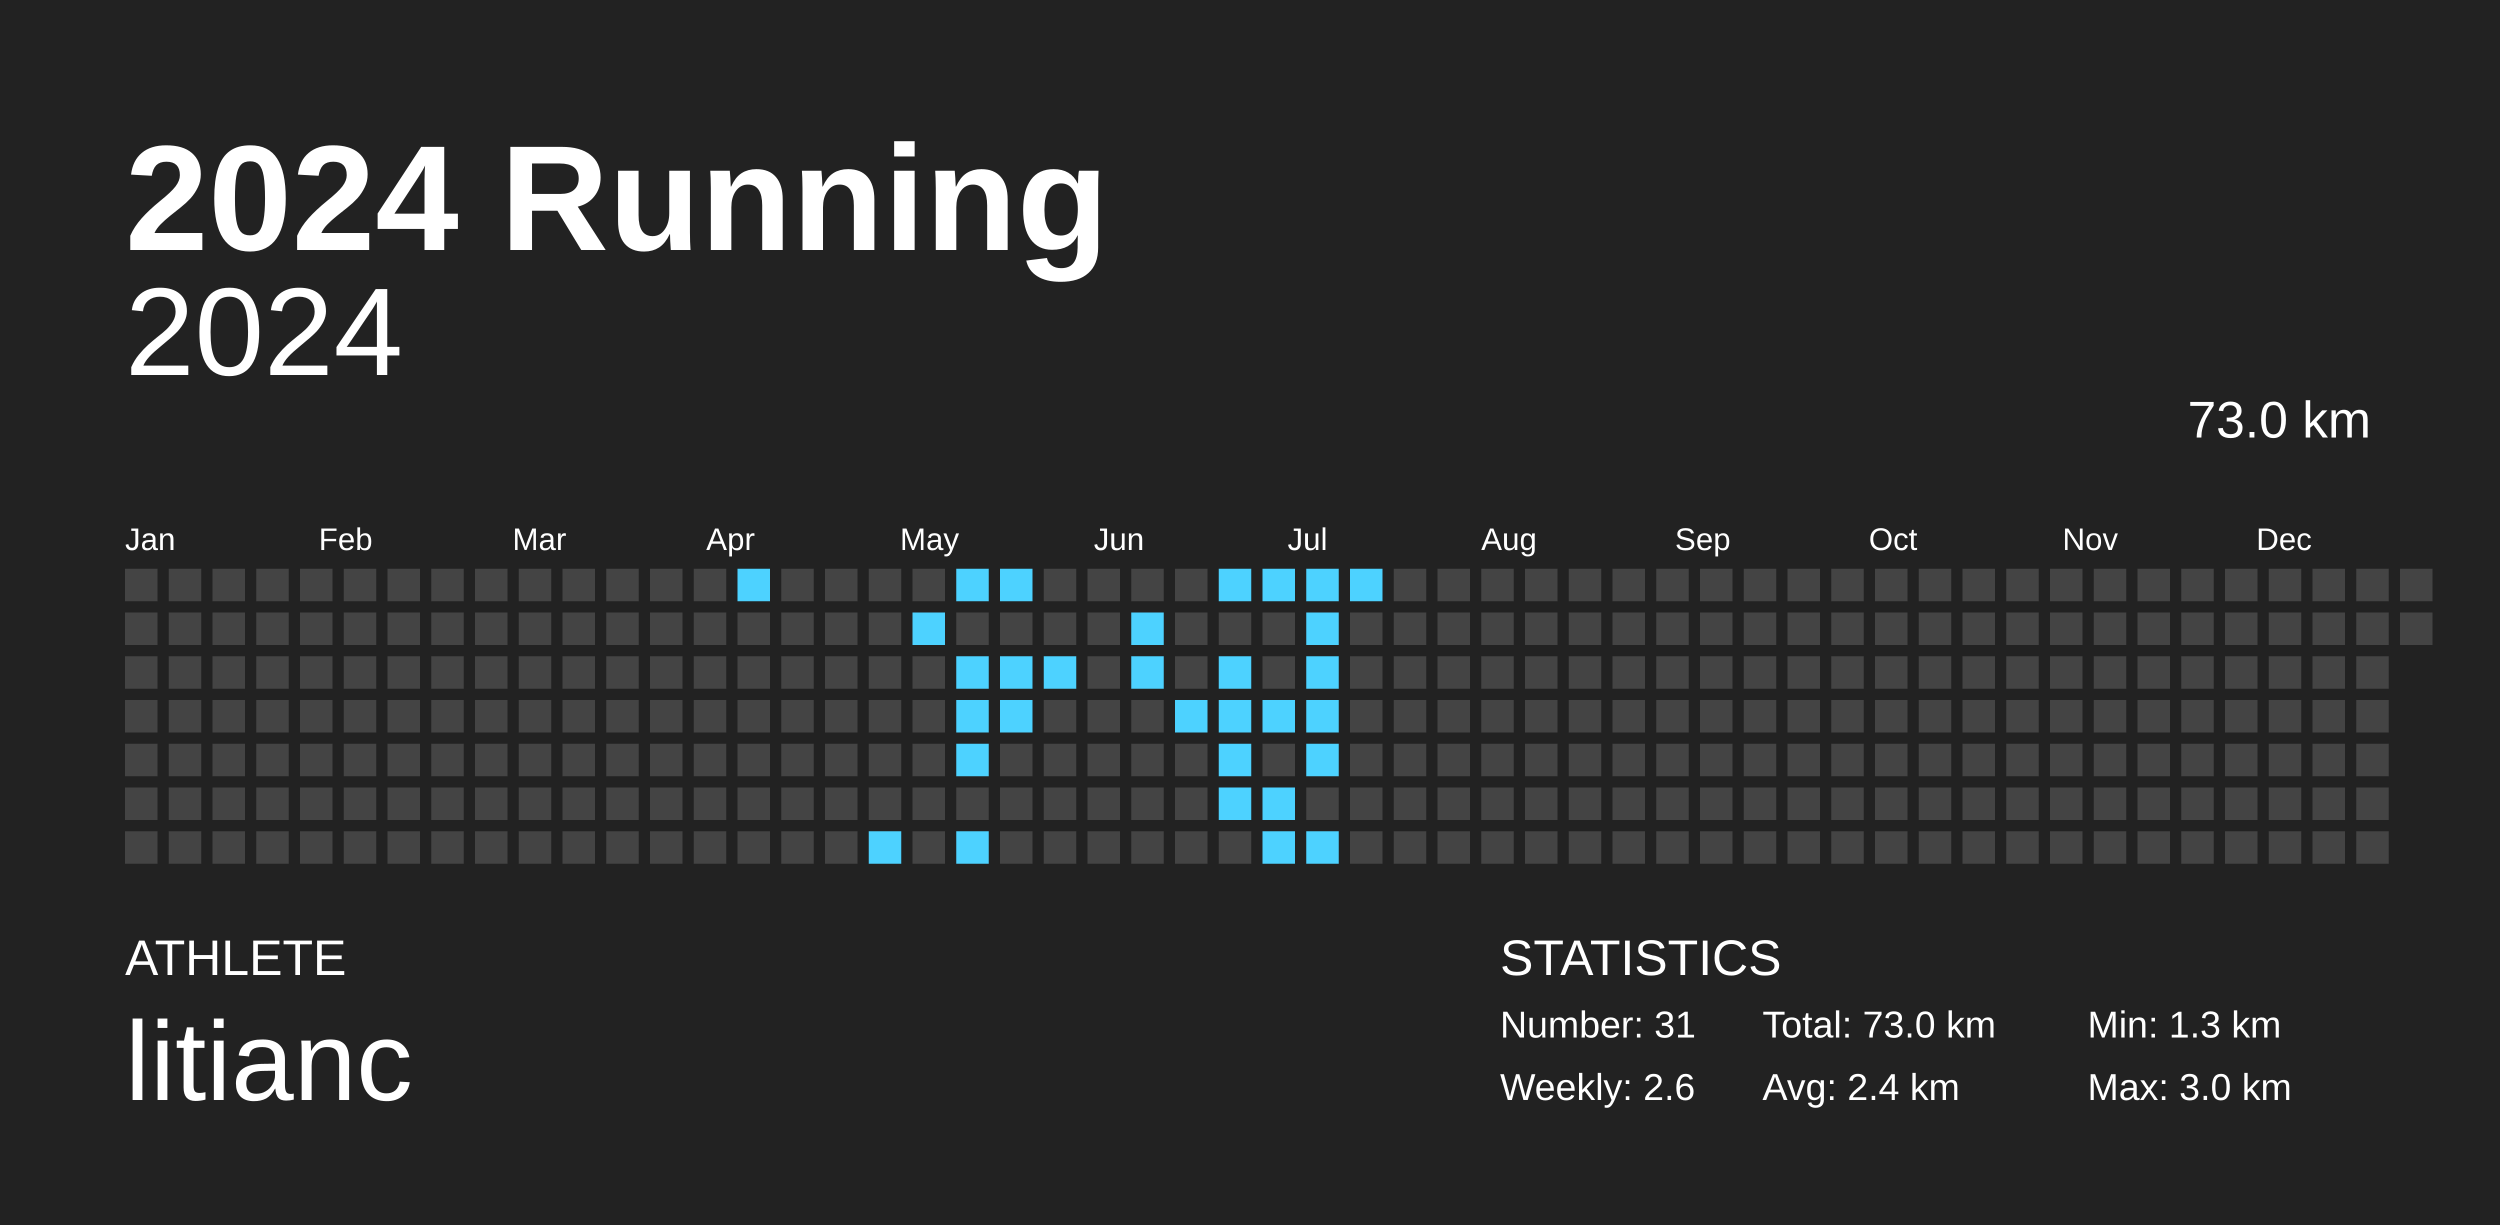
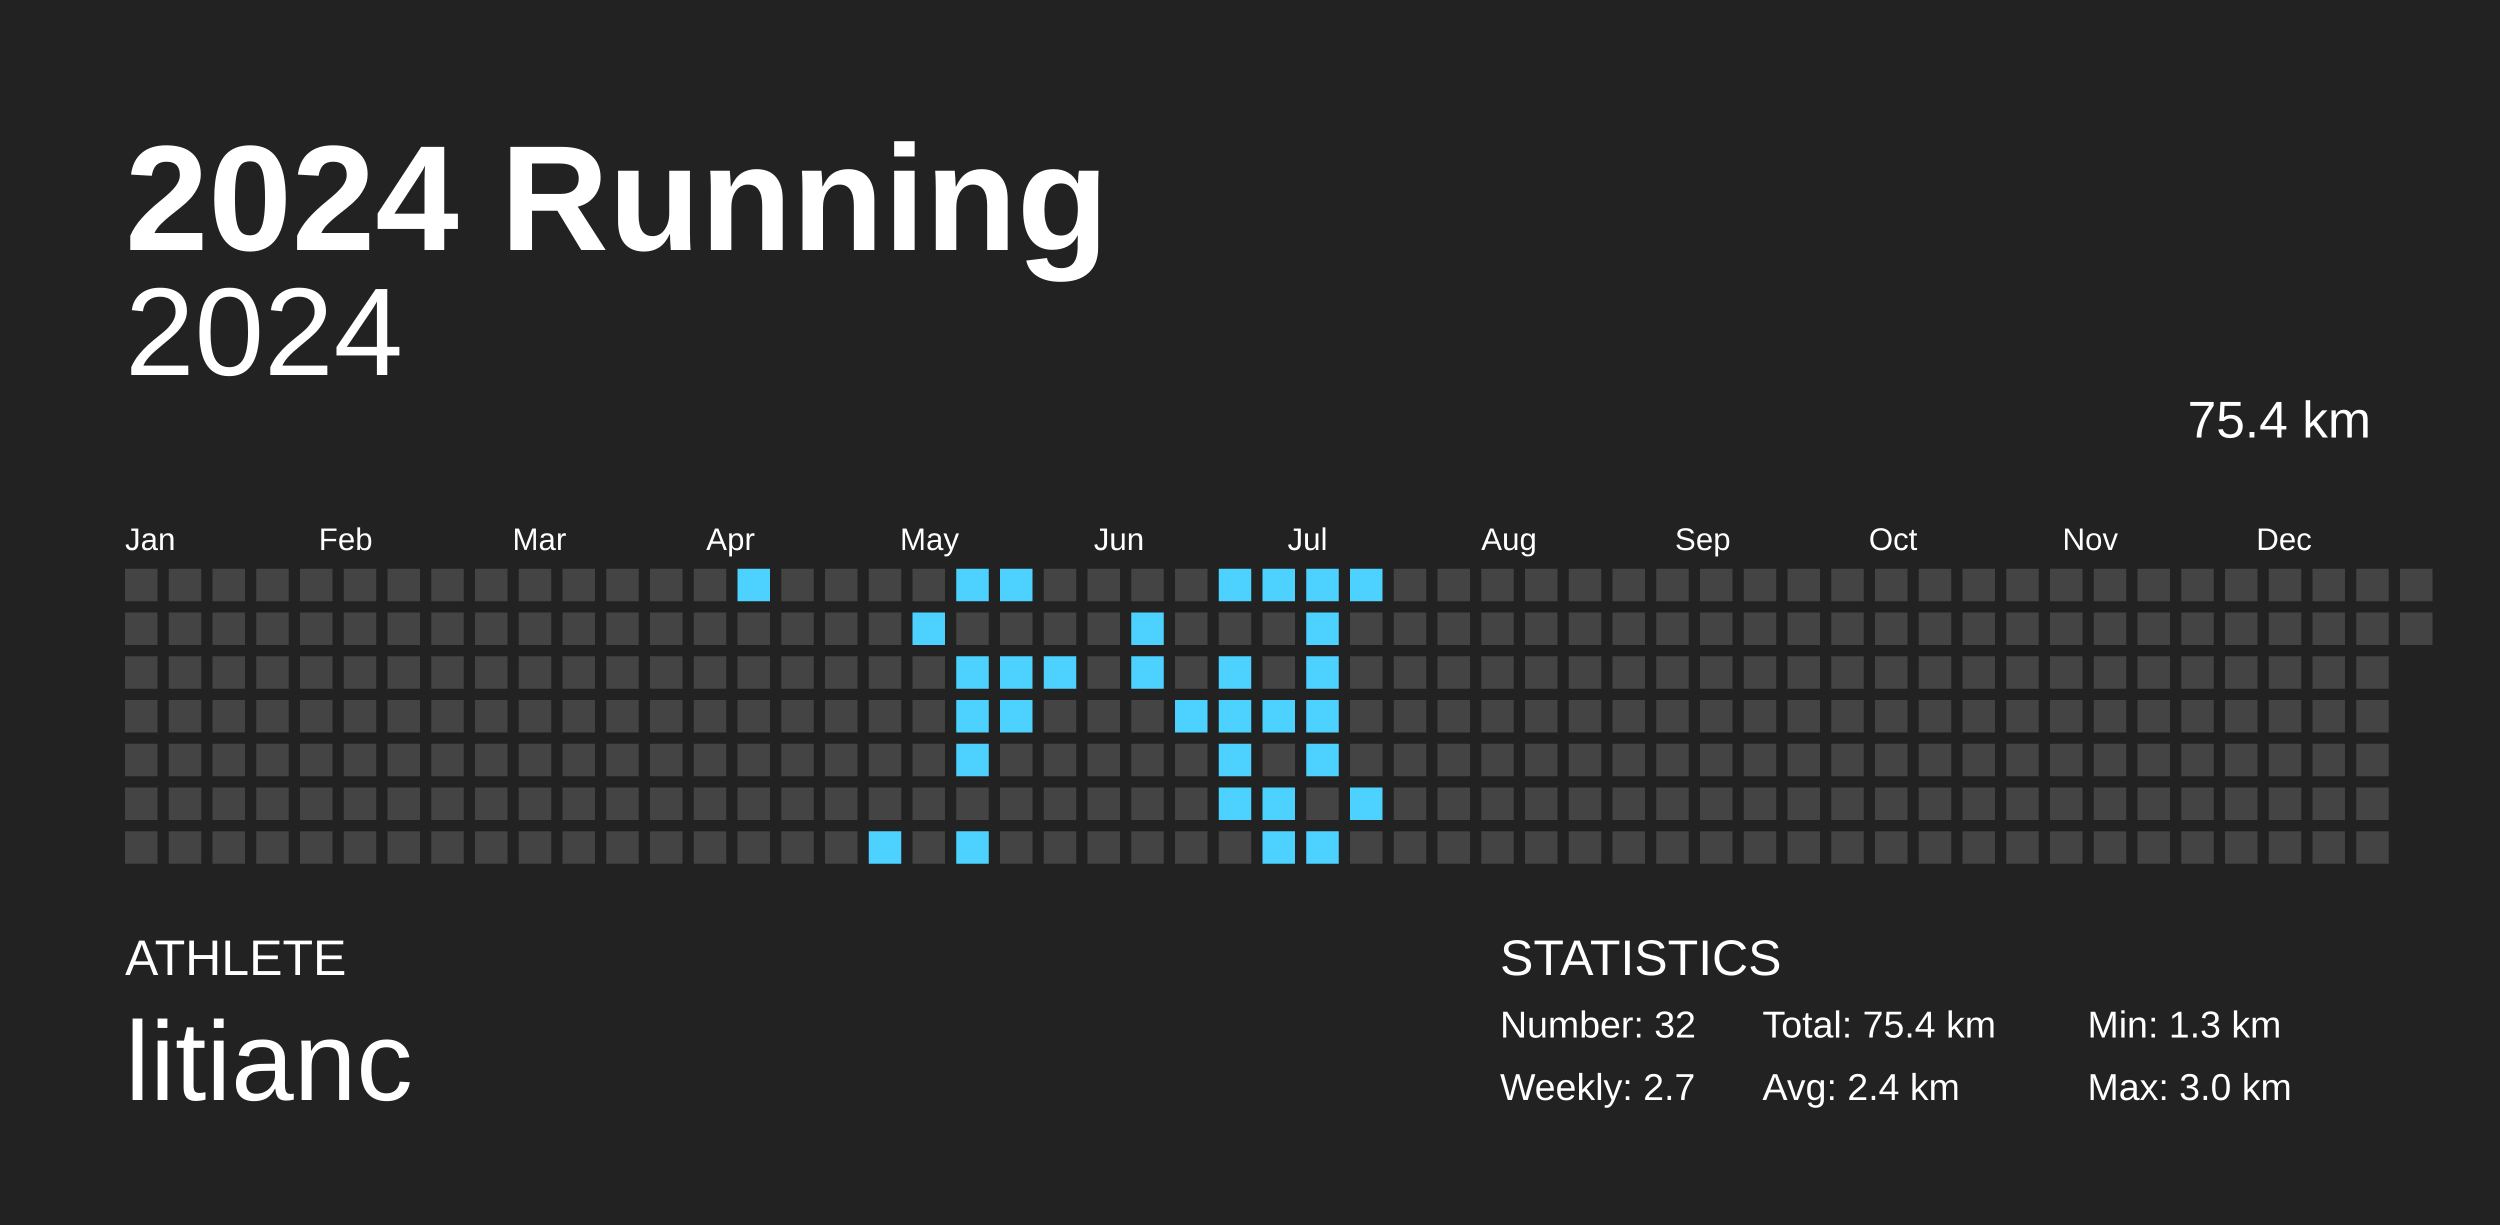
<svg xmlns="http://www.w3.org/2000/svg" baseProfile="full" height="98mm" version="1.1" viewBox="0,0,200,98" width="200mm">
  <defs />
  <rect fill="#222222" height="98" width="200" x="0" y="0" />
  <text fill="#FFFFFF" style="font-size:12px; font-family:Arial; font-weight:bold;" x="10" y="20">2024 Running</text>
  <text fill="#FFFFFF" style="font-size:4px; font-family:Arial" x="10" y="78">ATHLETE</text>
  <text fill="#FFFFFF" style="font-size:9px; font-family:Arial" x="10" y="88">litianc</text>
  <text fill="#FFFFFF" style="font-size:4px; font-family:Arial" x="120" y="78">STATISTICS</text>
-   <text fill="#FFFFFF" style="font-size:3px; font-family:Arial" x="120" y="83">Number: 31</text>
-   <text fill="#FFFFFF" style="font-size:3px; font-family:Arial" x="120" y="88">Weekly: 2.6</text>
-   <text fill="#FFFFFF" style="font-size:3px; font-family:Arial" x="141" y="83">Total: 73.0 km</text>
+   <text fill="#FFFFFF" style="font-size:3px; font-family:Arial" x="120" y="83">Number: 32</text>
+   <text fill="#FFFFFF" style="font-size:3px; font-family:Arial" x="120" y="88">Weekly: 2.7</text>
+   <text fill="#FFFFFF" style="font-size:3px; font-family:Arial" x="141" y="83">Total: 75.4 km</text>
  <text fill="#FFFFFF" style="font-size:3px; font-family:Arial" x="141" y="88">Avg: 2.4 km</text>
  <text fill="#FFFFFF" style="font-size:3px; font-family:Arial" x="167" y="83">Min: 1.3 km</text>
  <text fill="#FFFFFF" style="font-size:3px; font-family:Arial" x="167" y="88">Max: 3.0 km</text>
  <text alignment-baseline="hanging" fill="#FFFFFF" style="font-size:10.0px; font-family:Arial;" x="10" y="30">2024</text>
-   <text alignment-baseline="hanging" fill="#FFFFFF" style="font-size:4.125px; font-family:Arial;" x="175" y="35">73.0 km</text>
+   <text alignment-baseline="hanging" fill="#FFFFFF" style="font-size:4.125px; font-family:Arial;" x="175" y="35">75.4 km</text>
  <text fill="#FFFFFF" style="font-size:2.5px; font-family:Arial" x="10.0" y="44">Jan</text>
  <text fill="#FFFFFF" style="font-size:2.5px; font-family:Arial" x="25.5" y="44">Feb</text>
  <text fill="#FFFFFF" style="font-size:2.5px; font-family:Arial" x="41.0" y="44">Mar</text>
  <text fill="#FFFFFF" style="font-size:2.5px; font-family:Arial" x="56.5" y="44">Apr</text>
  <text fill="#FFFFFF" style="font-size:2.5px; font-family:Arial" x="72.0" y="44">May</text>
  <text fill="#FFFFFF" style="font-size:2.5px; font-family:Arial" x="87.5" y="44">Jun</text>
  <text fill="#FFFFFF" style="font-size:2.5px; font-family:Arial" x="103.0" y="44">Jul</text>
  <text fill="#FFFFFF" style="font-size:2.5px; font-family:Arial" x="118.5" y="44">Aug</text>
  <text fill="#FFFFFF" style="font-size:2.5px; font-family:Arial" x="134.0" y="44">Sep</text>
  <text fill="#FFFFFF" style="font-size:2.5px; font-family:Arial" x="149.5" y="44">Oct</text>
  <text fill="#FFFFFF" style="font-size:2.5px; font-family:Arial" x="165.0" y="44">Nov</text>
  <text fill="#FFFFFF" style="font-size:2.5px; font-family:Arial" x="180.5" y="44">Dec</text>
  <rect fill="#444444" height="2.6" width="2.6" x="10.0" y="45.5" />
  <rect fill="#444444" height="2.6" width="2.6" x="10.0" y="49.0" />
  <rect fill="#444444" height="2.6" width="2.6" x="10.0" y="52.5" />
  <rect fill="#444444" height="2.6" width="2.6" x="10.0" y="56.0" />
  <rect fill="#444444" height="2.6" width="2.6" x="10.0" y="59.5" />
  <rect fill="#444444" height="2.6" width="2.6" x="10.0" y="63.0" />
  <rect fill="#444444" height="2.6" width="2.6" x="10.0" y="66.5" />
  <rect fill="#444444" height="2.6" width="2.6" x="13.5" y="45.5" />
  <rect fill="#444444" height="2.6" width="2.6" x="13.5" y="49.0" />
  <rect fill="#444444" height="2.6" width="2.6" x="13.5" y="52.5" />
  <rect fill="#444444" height="2.6" width="2.6" x="13.5" y="56.0" />
  <rect fill="#444444" height="2.6" width="2.6" x="13.5" y="59.5" />
  <rect fill="#444444" height="2.6" width="2.6" x="13.5" y="63.0" />
  <rect fill="#444444" height="2.6" width="2.6" x="13.5" y="66.5" />
  <rect fill="#444444" height="2.6" width="2.6" x="17.0" y="45.5" />
  <rect fill="#444444" height="2.6" width="2.6" x="17.0" y="49.0" />
  <rect fill="#444444" height="2.6" width="2.6" x="17.0" y="52.5" />
  <rect fill="#444444" height="2.6" width="2.6" x="17.0" y="56.0" />
  <rect fill="#444444" height="2.6" width="2.6" x="17.0" y="59.5" />
  <rect fill="#444444" height="2.6" width="2.6" x="17.0" y="63.0" />
  <rect fill="#444444" height="2.6" width="2.6" x="17.0" y="66.5" />
  <rect fill="#444444" height="2.6" width="2.6" x="20.5" y="45.5" />
  <rect fill="#444444" height="2.6" width="2.6" x="20.5" y="49.0" />
  <rect fill="#444444" height="2.6" width="2.6" x="20.5" y="52.5" />
  <rect fill="#444444" height="2.6" width="2.6" x="20.5" y="56.0" />
  <rect fill="#444444" height="2.6" width="2.6" x="20.5" y="59.5" />
  <rect fill="#444444" height="2.6" width="2.6" x="20.5" y="63.0" />
  <rect fill="#444444" height="2.6" width="2.6" x="20.5" y="66.5" />
  <rect fill="#444444" height="2.6" width="2.6" x="24.0" y="45.5" />
  <rect fill="#444444" height="2.6" width="2.6" x="24.0" y="49.0" />
  <rect fill="#444444" height="2.6" width="2.6" x="24.0" y="52.5" />
  <rect fill="#444444" height="2.6" width="2.6" x="24.0" y="56.0" />
  <rect fill="#444444" height="2.6" width="2.6" x="24.0" y="59.5" />
  <rect fill="#444444" height="2.6" width="2.6" x="24.0" y="63.0" />
  <rect fill="#444444" height="2.6" width="2.6" x="24.0" y="66.5" />
  <rect fill="#444444" height="2.6" width="2.6" x="27.5" y="45.5" />
  <rect fill="#444444" height="2.6" width="2.6" x="27.5" y="49.0" />
  <rect fill="#444444" height="2.6" width="2.6" x="27.5" y="52.5" />
  <rect fill="#444444" height="2.6" width="2.6" x="27.5" y="56.0" />
  <rect fill="#444444" height="2.6" width="2.6" x="27.5" y="59.5" />
  <rect fill="#444444" height="2.6" width="2.6" x="27.5" y="63.0" />
  <rect fill="#444444" height="2.6" width="2.6" x="27.5" y="66.5" />
  <rect fill="#444444" height="2.6" width="2.6" x="31.0" y="45.5" />
  <rect fill="#444444" height="2.6" width="2.6" x="31.0" y="49.0" />
  <rect fill="#444444" height="2.6" width="2.6" x="31.0" y="52.5" />
  <rect fill="#444444" height="2.6" width="2.6" x="31.0" y="56.0" />
  <rect fill="#444444" height="2.6" width="2.6" x="31.0" y="59.5" />
  <rect fill="#444444" height="2.6" width="2.6" x="31.0" y="63.0" />
  <rect fill="#444444" height="2.6" width="2.6" x="31.0" y="66.5" />
  <rect fill="#444444" height="2.6" width="2.6" x="34.5" y="45.5" />
  <rect fill="#444444" height="2.6" width="2.6" x="34.5" y="49.0" />
  <rect fill="#444444" height="2.6" width="2.6" x="34.5" y="52.5" />
  <rect fill="#444444" height="2.6" width="2.6" x="34.5" y="56.0" />
  <rect fill="#444444" height="2.6" width="2.6" x="34.5" y="59.5" />
  <rect fill="#444444" height="2.6" width="2.6" x="34.5" y="63.0" />
  <rect fill="#444444" height="2.6" width="2.6" x="34.5" y="66.5" />
  <rect fill="#444444" height="2.6" width="2.6" x="38.0" y="45.5" />
  <rect fill="#444444" height="2.6" width="2.6" x="38.0" y="49.0" />
  <rect fill="#444444" height="2.6" width="2.6" x="38.0" y="52.5" />
  <rect fill="#444444" height="2.6" width="2.6" x="38.0" y="56.0" />
  <rect fill="#444444" height="2.6" width="2.6" x="38.0" y="59.5" />
  <rect fill="#444444" height="2.6" width="2.6" x="38.0" y="63.0" />
  <rect fill="#444444" height="2.6" width="2.6" x="38.0" y="66.5" />
  <rect fill="#444444" height="2.6" width="2.6" x="41.5" y="45.5" />
  <rect fill="#444444" height="2.6" width="2.6" x="41.5" y="49.0" />
  <rect fill="#444444" height="2.6" width="2.6" x="41.5" y="52.5" />
  <rect fill="#444444" height="2.6" width="2.6" x="41.5" y="56.0" />
  <rect fill="#444444" height="2.6" width="2.6" x="41.5" y="59.5" />
  <rect fill="#444444" height="2.6" width="2.6" x="41.5" y="63.0" />
  <rect fill="#444444" height="2.6" width="2.6" x="41.5" y="66.5" />
  <rect fill="#444444" height="2.6" width="2.6" x="45.0" y="45.5" />
  <rect fill="#444444" height="2.6" width="2.6" x="45.0" y="49.0" />
  <rect fill="#444444" height="2.6" width="2.6" x="45.0" y="52.5" />
  <rect fill="#444444" height="2.6" width="2.6" x="45.0" y="56.0" />
  <rect fill="#444444" height="2.6" width="2.6" x="45.0" y="59.5" />
  <rect fill="#444444" height="2.6" width="2.6" x="45.0" y="63.0" />
  <rect fill="#444444" height="2.6" width="2.6" x="45.0" y="66.5" />
  <rect fill="#444444" height="2.6" width="2.6" x="48.5" y="45.5" />
  <rect fill="#444444" height="2.6" width="2.6" x="48.5" y="49.0" />
  <rect fill="#444444" height="2.6" width="2.6" x="48.5" y="52.5" />
  <rect fill="#444444" height="2.6" width="2.6" x="48.5" y="56.0" />
  <rect fill="#444444" height="2.6" width="2.6" x="48.5" y="59.5" />
  <rect fill="#444444" height="2.6" width="2.6" x="48.5" y="63.0" />
  <rect fill="#444444" height="2.6" width="2.6" x="48.5" y="66.5" />
  <rect fill="#444444" height="2.6" width="2.6" x="52.0" y="45.5" />
  <rect fill="#444444" height="2.6" width="2.6" x="52.0" y="49.0" />
  <rect fill="#444444" height="2.6" width="2.6" x="52.0" y="52.5" />
  <rect fill="#444444" height="2.6" width="2.6" x="52.0" y="56.0" />
  <rect fill="#444444" height="2.6" width="2.6" x="52.0" y="59.5" />
  <rect fill="#444444" height="2.6" width="2.6" x="52.0" y="63.0" />
  <rect fill="#444444" height="2.6" width="2.6" x="52.0" y="66.5" />
  <rect fill="#444444" height="2.6" width="2.6" x="55.5" y="45.5" />
  <rect fill="#444444" height="2.6" width="2.6" x="55.5" y="49.0" />
  <rect fill="#444444" height="2.6" width="2.6" x="55.5" y="52.5" />
  <rect fill="#444444" height="2.6" width="2.6" x="55.5" y="56.0" />
  <rect fill="#444444" height="2.6" width="2.6" x="55.5" y="59.5" />
  <rect fill="#444444" height="2.6" width="2.6" x="55.5" y="63.0" />
  <rect fill="#444444" height="2.6" width="2.6" x="55.5" y="66.5" />
  <rect fill="#4dd2ff" height="2.6" width="2.6" x="59.0" y="45.5" />
  <rect fill="#444444" height="2.6" width="2.6" x="59.0" y="49.0" />
  <rect fill="#444444" height="2.6" width="2.6" x="59.0" y="52.5" />
  <rect fill="#444444" height="2.6" width="2.6" x="59.0" y="56.0" />
  <rect fill="#444444" height="2.6" width="2.6" x="59.0" y="59.5" />
  <rect fill="#444444" height="2.6" width="2.6" x="59.0" y="63.0" />
  <rect fill="#444444" height="2.6" width="2.6" x="59.0" y="66.5" />
  <rect fill="#444444" height="2.6" width="2.6" x="62.5" y="45.5" />
  <rect fill="#444444" height="2.6" width="2.6" x="62.5" y="49.0" />
  <rect fill="#444444" height="2.6" width="2.6" x="62.5" y="52.5" />
  <rect fill="#444444" height="2.6" width="2.6" x="62.5" y="56.0" />
  <rect fill="#444444" height="2.6" width="2.6" x="62.5" y="59.5" />
  <rect fill="#444444" height="2.6" width="2.6" x="62.5" y="63.0" />
  <rect fill="#444444" height="2.6" width="2.6" x="62.5" y="66.5" />
  <rect fill="#444444" height="2.6" width="2.6" x="66.0" y="45.5" />
  <rect fill="#444444" height="2.6" width="2.6" x="66.0" y="49.0" />
  <rect fill="#444444" height="2.6" width="2.6" x="66.0" y="52.5" />
  <rect fill="#444444" height="2.6" width="2.6" x="66.0" y="56.0" />
  <rect fill="#444444" height="2.6" width="2.6" x="66.0" y="59.5" />
  <rect fill="#444444" height="2.6" width="2.6" x="66.0" y="63.0" />
  <rect fill="#444444" height="2.6" width="2.6" x="66.0" y="66.5" />
  <rect fill="#444444" height="2.6" width="2.6" x="69.5" y="45.5" />
  <rect fill="#444444" height="2.6" width="2.6" x="69.5" y="49.0" />
  <rect fill="#444444" height="2.6" width="2.6" x="69.5" y="52.5" />
  <rect fill="#444444" height="2.6" width="2.6" x="69.5" y="56.0" />
  <rect fill="#444444" height="2.6" width="2.6" x="69.5" y="59.5" />
  <rect fill="#444444" height="2.6" width="2.6" x="69.5" y="63.0" />
  <rect fill="#4dd2ff" height="2.6" width="2.6" x="69.5" y="66.5" />
  <rect fill="#444444" height="2.6" width="2.6" x="73.0" y="45.5" />
  <rect fill="#4dd2ff" height="2.6" width="2.6" x="73.0" y="49.0" />
  <rect fill="#444444" height="2.6" width="2.6" x="73.0" y="52.5" />
  <rect fill="#444444" height="2.6" width="2.6" x="73.0" y="56.0" />
  <rect fill="#444444" height="2.6" width="2.6" x="73.0" y="59.5" />
  <rect fill="#444444" height="2.6" width="2.6" x="73.0" y="63.0" />
  <rect fill="#444444" height="2.6" width="2.6" x="73.0" y="66.5" />
  <rect fill="#4dd2ff" height="2.6" width="2.6" x="76.5" y="45.5" />
  <rect fill="#444444" height="2.6" width="2.6" x="76.5" y="49.0" />
  <rect fill="#4dd2ff" height="2.6" width="2.6" x="76.5" y="52.5" />
  <rect fill="#4dd2ff" height="2.6" width="2.6" x="76.5" y="56.0" />
  <rect fill="#4dd2ff" height="2.6" width="2.6" x="76.5" y="59.5" />
  <rect fill="#444444" height="2.6" width="2.6" x="76.5" y="63.0" />
  <rect fill="#4dd2ff" height="2.6" width="2.6" x="76.5" y="66.5" />
  <rect fill="#4dd2ff" height="2.6" width="2.6" x="80.0" y="45.5" />
  <rect fill="#444444" height="2.6" width="2.6" x="80.0" y="49.0" />
  <rect fill="#4dd2ff" height="2.6" width="2.6" x="80.0" y="52.5" />
  <rect fill="#4dd2ff" height="2.6" width="2.6" x="80.0" y="56.0" />
  <rect fill="#444444" height="2.6" width="2.6" x="80.0" y="59.5" />
  <rect fill="#444444" height="2.6" width="2.6" x="80.0" y="63.0" />
  <rect fill="#444444" height="2.6" width="2.6" x="80.0" y="66.5" />
  <rect fill="#444444" height="2.6" width="2.6" x="83.5" y="45.5" />
  <rect fill="#444444" height="2.6" width="2.6" x="83.5" y="49.0" />
  <rect fill="#4dd2ff" height="2.6" width="2.6" x="83.5" y="52.5" />
  <rect fill="#444444" height="2.6" width="2.6" x="83.5" y="56.0" />
  <rect fill="#444444" height="2.6" width="2.6" x="83.5" y="59.5" />
  <rect fill="#444444" height="2.6" width="2.6" x="83.5" y="63.0" />
  <rect fill="#444444" height="2.6" width="2.6" x="83.5" y="66.5" />
  <rect fill="#444444" height="2.6" width="2.6" x="87.0" y="45.5" />
  <rect fill="#444444" height="2.6" width="2.6" x="87.0" y="49.0" />
  <rect fill="#444444" height="2.6" width="2.6" x="87.0" y="52.5" />
  <rect fill="#444444" height="2.6" width="2.6" x="87.0" y="56.0" />
  <rect fill="#444444" height="2.6" width="2.6" x="87.0" y="59.5" />
  <rect fill="#444444" height="2.6" width="2.6" x="87.0" y="63.0" />
  <rect fill="#444444" height="2.6" width="2.6" x="87.0" y="66.5" />
  <rect fill="#444444" height="2.6" width="2.6" x="90.5" y="45.5" />
  <rect fill="#4dd2ff" height="2.6" width="2.6" x="90.5" y="49.0" />
  <rect fill="#4dd2ff" height="2.6" width="2.6" x="90.5" y="52.5" />
  <rect fill="#444444" height="2.6" width="2.6" x="90.5" y="56.0" />
  <rect fill="#444444" height="2.6" width="2.6" x="90.5" y="59.5" />
  <rect fill="#444444" height="2.6" width="2.6" x="90.5" y="63.0" />
  <rect fill="#444444" height="2.6" width="2.6" x="90.5" y="66.5" />
  <rect fill="#444444" height="2.6" width="2.6" x="94.0" y="45.5" />
  <rect fill="#444444" height="2.6" width="2.6" x="94.0" y="49.0" />
  <rect fill="#444444" height="2.6" width="2.6" x="94.0" y="52.5" />
  <rect fill="#4dd2ff" height="2.6" width="2.6" x="94.0" y="56.0" />
  <rect fill="#444444" height="2.6" width="2.6" x="94.0" y="59.5" />
  <rect fill="#444444" height="2.6" width="2.6" x="94.0" y="63.0" />
  <rect fill="#444444" height="2.6" width="2.6" x="94.0" y="66.5" />
  <rect fill="#4dd2ff" height="2.6" width="2.6" x="97.5" y="45.5" />
  <rect fill="#444444" height="2.6" width="2.6" x="97.5" y="49.0" />
  <rect fill="#4dd2ff" height="2.6" width="2.6" x="97.5" y="52.5" />
  <rect fill="#4dd2ff" height="2.6" width="2.6" x="97.5" y="56.0" />
  <rect fill="#4dd2ff" height="2.6" width="2.6" x="97.5" y="59.5" />
  <rect fill="#4dd2ff" height="2.6" width="2.6" x="97.5" y="63.0" />
  <rect fill="#444444" height="2.6" width="2.6" x="97.5" y="66.5" />
  <rect fill="#4dd2ff" height="2.6" width="2.6" x="101.0" y="45.5" />
  <rect fill="#444444" height="2.6" width="2.6" x="101.0" y="49.0" />
  <rect fill="#444444" height="2.6" width="2.6" x="101.0" y="52.5" />
  <rect fill="#4dd2ff" height="2.6" width="2.6" x="101.0" y="56.0" />
  <rect fill="#444444" height="2.6" width="2.6" x="101.0" y="59.5" />
  <rect fill="#4dd2ff" height="2.6" width="2.6" x="101.0" y="63.0" />
  <rect fill="#4dd2ff" height="2.6" width="2.6" x="101.0" y="66.5" />
  <rect fill="#4dd2ff" height="2.6" width="2.6" x="104.5" y="45.5" />
  <rect fill="#4dd2ff" height="2.6" width="2.6" x="104.5" y="49.0" />
  <rect fill="#4dd2ff" height="2.6" width="2.6" x="104.5" y="52.5" />
  <rect fill="#4dd2ff" height="2.6" width="2.6" x="104.5" y="56.0" />
  <rect fill="#4dd2ff" height="2.6" width="2.6" x="104.5" y="59.5" />
  <rect fill="#444444" height="2.6" width="2.6" x="104.5" y="63.0" />
  <rect fill="#4dd2ff" height="2.6" width="2.6" x="104.5" y="66.5" />
  <rect fill="#4dd2ff" height="2.6" width="2.6" x="108.0" y="45.5" />
  <rect fill="#444444" height="2.6" width="2.6" x="108.0" y="49.0" />
  <rect fill="#444444" height="2.6" width="2.6" x="108.0" y="52.5" />
  <rect fill="#444444" height="2.6" width="2.6" x="108.0" y="56.0" />
  <rect fill="#444444" height="2.6" width="2.6" x="108.0" y="59.5" />
-   <rect fill="#444444" height="2.6" width="2.6" x="108.0" y="63.0" />
+   <rect fill="#4dd2ff" height="2.6" width="2.6" x="108.0" y="63.0" />
  <rect fill="#444444" height="2.6" width="2.6" x="108.0" y="66.5" />
  <rect fill="#444444" height="2.6" width="2.6" x="111.5" y="45.5" />
  <rect fill="#444444" height="2.6" width="2.6" x="111.5" y="49.0" />
  <rect fill="#444444" height="2.6" width="2.6" x="111.5" y="52.5" />
  <rect fill="#444444" height="2.6" width="2.6" x="111.5" y="56.0" />
  <rect fill="#444444" height="2.6" width="2.6" x="111.5" y="59.5" />
  <rect fill="#444444" height="2.6" width="2.6" x="111.5" y="63.0" />
  <rect fill="#444444" height="2.6" width="2.6" x="111.5" y="66.5" />
  <rect fill="#444444" height="2.6" width="2.6" x="115.0" y="45.5" />
  <rect fill="#444444" height="2.6" width="2.6" x="115.0" y="49.0" />
  <rect fill="#444444" height="2.6" width="2.6" x="115.0" y="52.5" />
  <rect fill="#444444" height="2.6" width="2.6" x="115.0" y="56.0" />
  <rect fill="#444444" height="2.6" width="2.6" x="115.0" y="59.5" />
  <rect fill="#444444" height="2.6" width="2.6" x="115.0" y="63.0" />
  <rect fill="#444444" height="2.6" width="2.6" x="115.0" y="66.5" />
  <rect fill="#444444" height="2.6" width="2.6" x="118.5" y="45.5" />
  <rect fill="#444444" height="2.6" width="2.6" x="118.5" y="49.0" />
  <rect fill="#444444" height="2.6" width="2.6" x="118.5" y="52.5" />
  <rect fill="#444444" height="2.6" width="2.6" x="118.5" y="56.0" />
  <rect fill="#444444" height="2.6" width="2.6" x="118.5" y="59.5" />
  <rect fill="#444444" height="2.6" width="2.6" x="118.5" y="63.0" />
  <rect fill="#444444" height="2.6" width="2.6" x="118.5" y="66.5" />
  <rect fill="#444444" height="2.6" width="2.6" x="122.0" y="45.5" />
  <rect fill="#444444" height="2.6" width="2.6" x="122.0" y="49.0" />
  <rect fill="#444444" height="2.6" width="2.6" x="122.0" y="52.5" />
  <rect fill="#444444" height="2.6" width="2.6" x="122.0" y="56.0" />
  <rect fill="#444444" height="2.6" width="2.6" x="122.0" y="59.5" />
  <rect fill="#444444" height="2.6" width="2.6" x="122.0" y="63.0" />
  <rect fill="#444444" height="2.6" width="2.6" x="122.0" y="66.5" />
  <rect fill="#444444" height="2.6" width="2.6" x="125.5" y="45.5" />
  <rect fill="#444444" height="2.6" width="2.6" x="125.5" y="49.0" />
  <rect fill="#444444" height="2.6" width="2.6" x="125.5" y="52.5" />
  <rect fill="#444444" height="2.6" width="2.6" x="125.5" y="56.0" />
  <rect fill="#444444" height="2.6" width="2.6" x="125.5" y="59.5" />
  <rect fill="#444444" height="2.6" width="2.6" x="125.5" y="63.0" />
  <rect fill="#444444" height="2.6" width="2.6" x="125.5" y="66.5" />
  <rect fill="#444444" height="2.6" width="2.6" x="129.0" y="45.5" />
  <rect fill="#444444" height="2.6" width="2.6" x="129.0" y="49.0" />
  <rect fill="#444444" height="2.6" width="2.6" x="129.0" y="52.5" />
  <rect fill="#444444" height="2.6" width="2.6" x="129.0" y="56.0" />
  <rect fill="#444444" height="2.6" width="2.6" x="129.0" y="59.5" />
  <rect fill="#444444" height="2.6" width="2.6" x="129.0" y="63.0" />
  <rect fill="#444444" height="2.6" width="2.6" x="129.0" y="66.5" />
  <rect fill="#444444" height="2.6" width="2.6" x="132.5" y="45.5" />
  <rect fill="#444444" height="2.6" width="2.6" x="132.5" y="49.0" />
  <rect fill="#444444" height="2.6" width="2.6" x="132.5" y="52.5" />
  <rect fill="#444444" height="2.6" width="2.6" x="132.5" y="56.0" />
  <rect fill="#444444" height="2.6" width="2.6" x="132.5" y="59.5" />
  <rect fill="#444444" height="2.6" width="2.6" x="132.5" y="63.0" />
  <rect fill="#444444" height="2.6" width="2.6" x="132.5" y="66.5" />
  <rect fill="#444444" height="2.6" width="2.6" x="136.0" y="45.5" />
  <rect fill="#444444" height="2.6" width="2.6" x="136.0" y="49.0" />
  <rect fill="#444444" height="2.6" width="2.6" x="136.0" y="52.5" />
  <rect fill="#444444" height="2.6" width="2.6" x="136.0" y="56.0" />
  <rect fill="#444444" height="2.6" width="2.6" x="136.0" y="59.5" />
  <rect fill="#444444" height="2.6" width="2.6" x="136.0" y="63.0" />
  <rect fill="#444444" height="2.6" width="2.6" x="136.0" y="66.5" />
  <rect fill="#444444" height="2.6" width="2.6" x="139.5" y="45.5" />
  <rect fill="#444444" height="2.6" width="2.6" x="139.5" y="49.0" />
  <rect fill="#444444" height="2.6" width="2.6" x="139.5" y="52.5" />
  <rect fill="#444444" height="2.6" width="2.6" x="139.5" y="56.0" />
  <rect fill="#444444" height="2.6" width="2.6" x="139.5" y="59.5" />
  <rect fill="#444444" height="2.6" width="2.6" x="139.5" y="63.0" />
  <rect fill="#444444" height="2.6" width="2.6" x="139.5" y="66.5" />
  <rect fill="#444444" height="2.6" width="2.6" x="143.0" y="45.5" />
  <rect fill="#444444" height="2.6" width="2.6" x="143.0" y="49.0" />
  <rect fill="#444444" height="2.6" width="2.6" x="143.0" y="52.5" />
  <rect fill="#444444" height="2.6" width="2.6" x="143.0" y="56.0" />
  <rect fill="#444444" height="2.6" width="2.6" x="143.0" y="59.5" />
  <rect fill="#444444" height="2.6" width="2.6" x="143.0" y="63.0" />
  <rect fill="#444444" height="2.6" width="2.6" x="143.0" y="66.5" />
  <rect fill="#444444" height="2.6" width="2.6" x="146.5" y="45.5" />
  <rect fill="#444444" height="2.6" width="2.6" x="146.5" y="49.0" />
  <rect fill="#444444" height="2.6" width="2.6" x="146.5" y="52.5" />
  <rect fill="#444444" height="2.6" width="2.6" x="146.5" y="56.0" />
  <rect fill="#444444" height="2.6" width="2.6" x="146.5" y="59.5" />
  <rect fill="#444444" height="2.6" width="2.6" x="146.5" y="63.0" />
  <rect fill="#444444" height="2.6" width="2.6" x="146.5" y="66.5" />
  <rect fill="#444444" height="2.6" width="2.6" x="150.0" y="45.5" />
  <rect fill="#444444" height="2.6" width="2.6" x="150.0" y="49.0" />
  <rect fill="#444444" height="2.6" width="2.6" x="150.0" y="52.5" />
  <rect fill="#444444" height="2.6" width="2.6" x="150.0" y="56.0" />
  <rect fill="#444444" height="2.6" width="2.6" x="150.0" y="59.5" />
  <rect fill="#444444" height="2.6" width="2.6" x="150.0" y="63.0" />
  <rect fill="#444444" height="2.6" width="2.6" x="150.0" y="66.5" />
  <rect fill="#444444" height="2.6" width="2.6" x="153.5" y="45.5" />
  <rect fill="#444444" height="2.6" width="2.6" x="153.5" y="49.0" />
  <rect fill="#444444" height="2.6" width="2.6" x="153.5" y="52.5" />
  <rect fill="#444444" height="2.6" width="2.6" x="153.5" y="56.0" />
  <rect fill="#444444" height="2.6" width="2.6" x="153.5" y="59.5" />
  <rect fill="#444444" height="2.6" width="2.6" x="153.5" y="63.0" />
  <rect fill="#444444" height="2.6" width="2.6" x="153.5" y="66.5" />
  <rect fill="#444444" height="2.6" width="2.6" x="157.0" y="45.5" />
  <rect fill="#444444" height="2.6" width="2.6" x="157.0" y="49.0" />
  <rect fill="#444444" height="2.6" width="2.6" x="157.0" y="52.5" />
  <rect fill="#444444" height="2.6" width="2.6" x="157.0" y="56.0" />
  <rect fill="#444444" height="2.6" width="2.6" x="157.0" y="59.5" />
  <rect fill="#444444" height="2.6" width="2.6" x="157.0" y="63.0" />
  <rect fill="#444444" height="2.6" width="2.6" x="157.0" y="66.5" />
  <rect fill="#444444" height="2.6" width="2.6" x="160.5" y="45.5" />
  <rect fill="#444444" height="2.6" width="2.6" x="160.5" y="49.0" />
  <rect fill="#444444" height="2.6" width="2.6" x="160.5" y="52.5" />
  <rect fill="#444444" height="2.6" width="2.6" x="160.5" y="56.0" />
  <rect fill="#444444" height="2.6" width="2.6" x="160.5" y="59.5" />
  <rect fill="#444444" height="2.6" width="2.6" x="160.5" y="63.0" />
  <rect fill="#444444" height="2.6" width="2.6" x="160.5" y="66.5" />
  <rect fill="#444444" height="2.6" width="2.6" x="164.0" y="45.5" />
  <rect fill="#444444" height="2.6" width="2.6" x="164.0" y="49.0" />
  <rect fill="#444444" height="2.6" width="2.6" x="164.0" y="52.5" />
  <rect fill="#444444" height="2.6" width="2.6" x="164.0" y="56.0" />
  <rect fill="#444444" height="2.6" width="2.6" x="164.0" y="59.5" />
  <rect fill="#444444" height="2.6" width="2.6" x="164.0" y="63.0" />
  <rect fill="#444444" height="2.6" width="2.6" x="164.0" y="66.5" />
  <rect fill="#444444" height="2.6" width="2.6" x="167.5" y="45.5" />
  <rect fill="#444444" height="2.6" width="2.6" x="167.5" y="49.0" />
  <rect fill="#444444" height="2.6" width="2.6" x="167.5" y="52.5" />
  <rect fill="#444444" height="2.6" width="2.6" x="167.5" y="56.0" />
  <rect fill="#444444" height="2.6" width="2.6" x="167.5" y="59.5" />
  <rect fill="#444444" height="2.6" width="2.6" x="167.5" y="63.0" />
  <rect fill="#444444" height="2.6" width="2.6" x="167.5" y="66.5" />
  <rect fill="#444444" height="2.6" width="2.6" x="171.0" y="45.5" />
  <rect fill="#444444" height="2.6" width="2.6" x="171.0" y="49.0" />
  <rect fill="#444444" height="2.6" width="2.6" x="171.0" y="52.5" />
  <rect fill="#444444" height="2.6" width="2.6" x="171.0" y="56.0" />
  <rect fill="#444444" height="2.6" width="2.6" x="171.0" y="59.5" />
  <rect fill="#444444" height="2.6" width="2.6" x="171.0" y="63.0" />
  <rect fill="#444444" height="2.6" width="2.6" x="171.0" y="66.5" />
  <rect fill="#444444" height="2.6" width="2.6" x="174.5" y="45.5" />
  <rect fill="#444444" height="2.6" width="2.6" x="174.5" y="49.0" />
  <rect fill="#444444" height="2.6" width="2.6" x="174.5" y="52.5" />
  <rect fill="#444444" height="2.6" width="2.6" x="174.5" y="56.0" />
  <rect fill="#444444" height="2.6" width="2.6" x="174.5" y="59.5" />
  <rect fill="#444444" height="2.6" width="2.6" x="174.5" y="63.0" />
  <rect fill="#444444" height="2.6" width="2.6" x="174.5" y="66.5" />
  <rect fill="#444444" height="2.6" width="2.6" x="178.0" y="45.5" />
  <rect fill="#444444" height="2.6" width="2.6" x="178.0" y="49.0" />
  <rect fill="#444444" height="2.6" width="2.6" x="178.0" y="52.5" />
  <rect fill="#444444" height="2.6" width="2.6" x="178.0" y="56.0" />
  <rect fill="#444444" height="2.6" width="2.6" x="178.0" y="59.5" />
  <rect fill="#444444" height="2.6" width="2.6" x="178.0" y="63.0" />
  <rect fill="#444444" height="2.6" width="2.6" x="178.0" y="66.5" />
  <rect fill="#444444" height="2.6" width="2.6" x="181.5" y="45.5" />
  <rect fill="#444444" height="2.6" width="2.6" x="181.5" y="49.0" />
  <rect fill="#444444" height="2.6" width="2.6" x="181.5" y="52.5" />
  <rect fill="#444444" height="2.6" width="2.6" x="181.5" y="56.0" />
  <rect fill="#444444" height="2.6" width="2.6" x="181.5" y="59.5" />
  <rect fill="#444444" height="2.6" width="2.6" x="181.5" y="63.0" />
  <rect fill="#444444" height="2.6" width="2.6" x="181.5" y="66.5" />
  <rect fill="#444444" height="2.6" width="2.6" x="185.0" y="45.5" />
  <rect fill="#444444" height="2.6" width="2.6" x="185.0" y="49.0" />
  <rect fill="#444444" height="2.6" width="2.6" x="185.0" y="52.5" />
  <rect fill="#444444" height="2.6" width="2.6" x="185.0" y="56.0" />
  <rect fill="#444444" height="2.6" width="2.6" x="185.0" y="59.5" />
  <rect fill="#444444" height="2.6" width="2.6" x="185.0" y="63.0" />
  <rect fill="#444444" height="2.6" width="2.6" x="185.0" y="66.5" />
  <rect fill="#444444" height="2.6" width="2.6" x="188.5" y="45.5" />
  <rect fill="#444444" height="2.6" width="2.6" x="188.5" y="49.0" />
  <rect fill="#444444" height="2.6" width="2.6" x="188.5" y="52.5" />
  <rect fill="#444444" height="2.6" width="2.6" x="188.5" y="56.0" />
  <rect fill="#444444" height="2.6" width="2.6" x="188.5" y="59.5" />
  <rect fill="#444444" height="2.6" width="2.6" x="188.5" y="63.0" />
  <rect fill="#444444" height="2.6" width="2.6" x="188.5" y="66.5" />
  <rect fill="#444444" height="2.6" width="2.6" x="192.0" y="45.5" />
  <rect fill="#444444" height="2.6" width="2.6" x="192.0" y="49.0" />
</svg>
